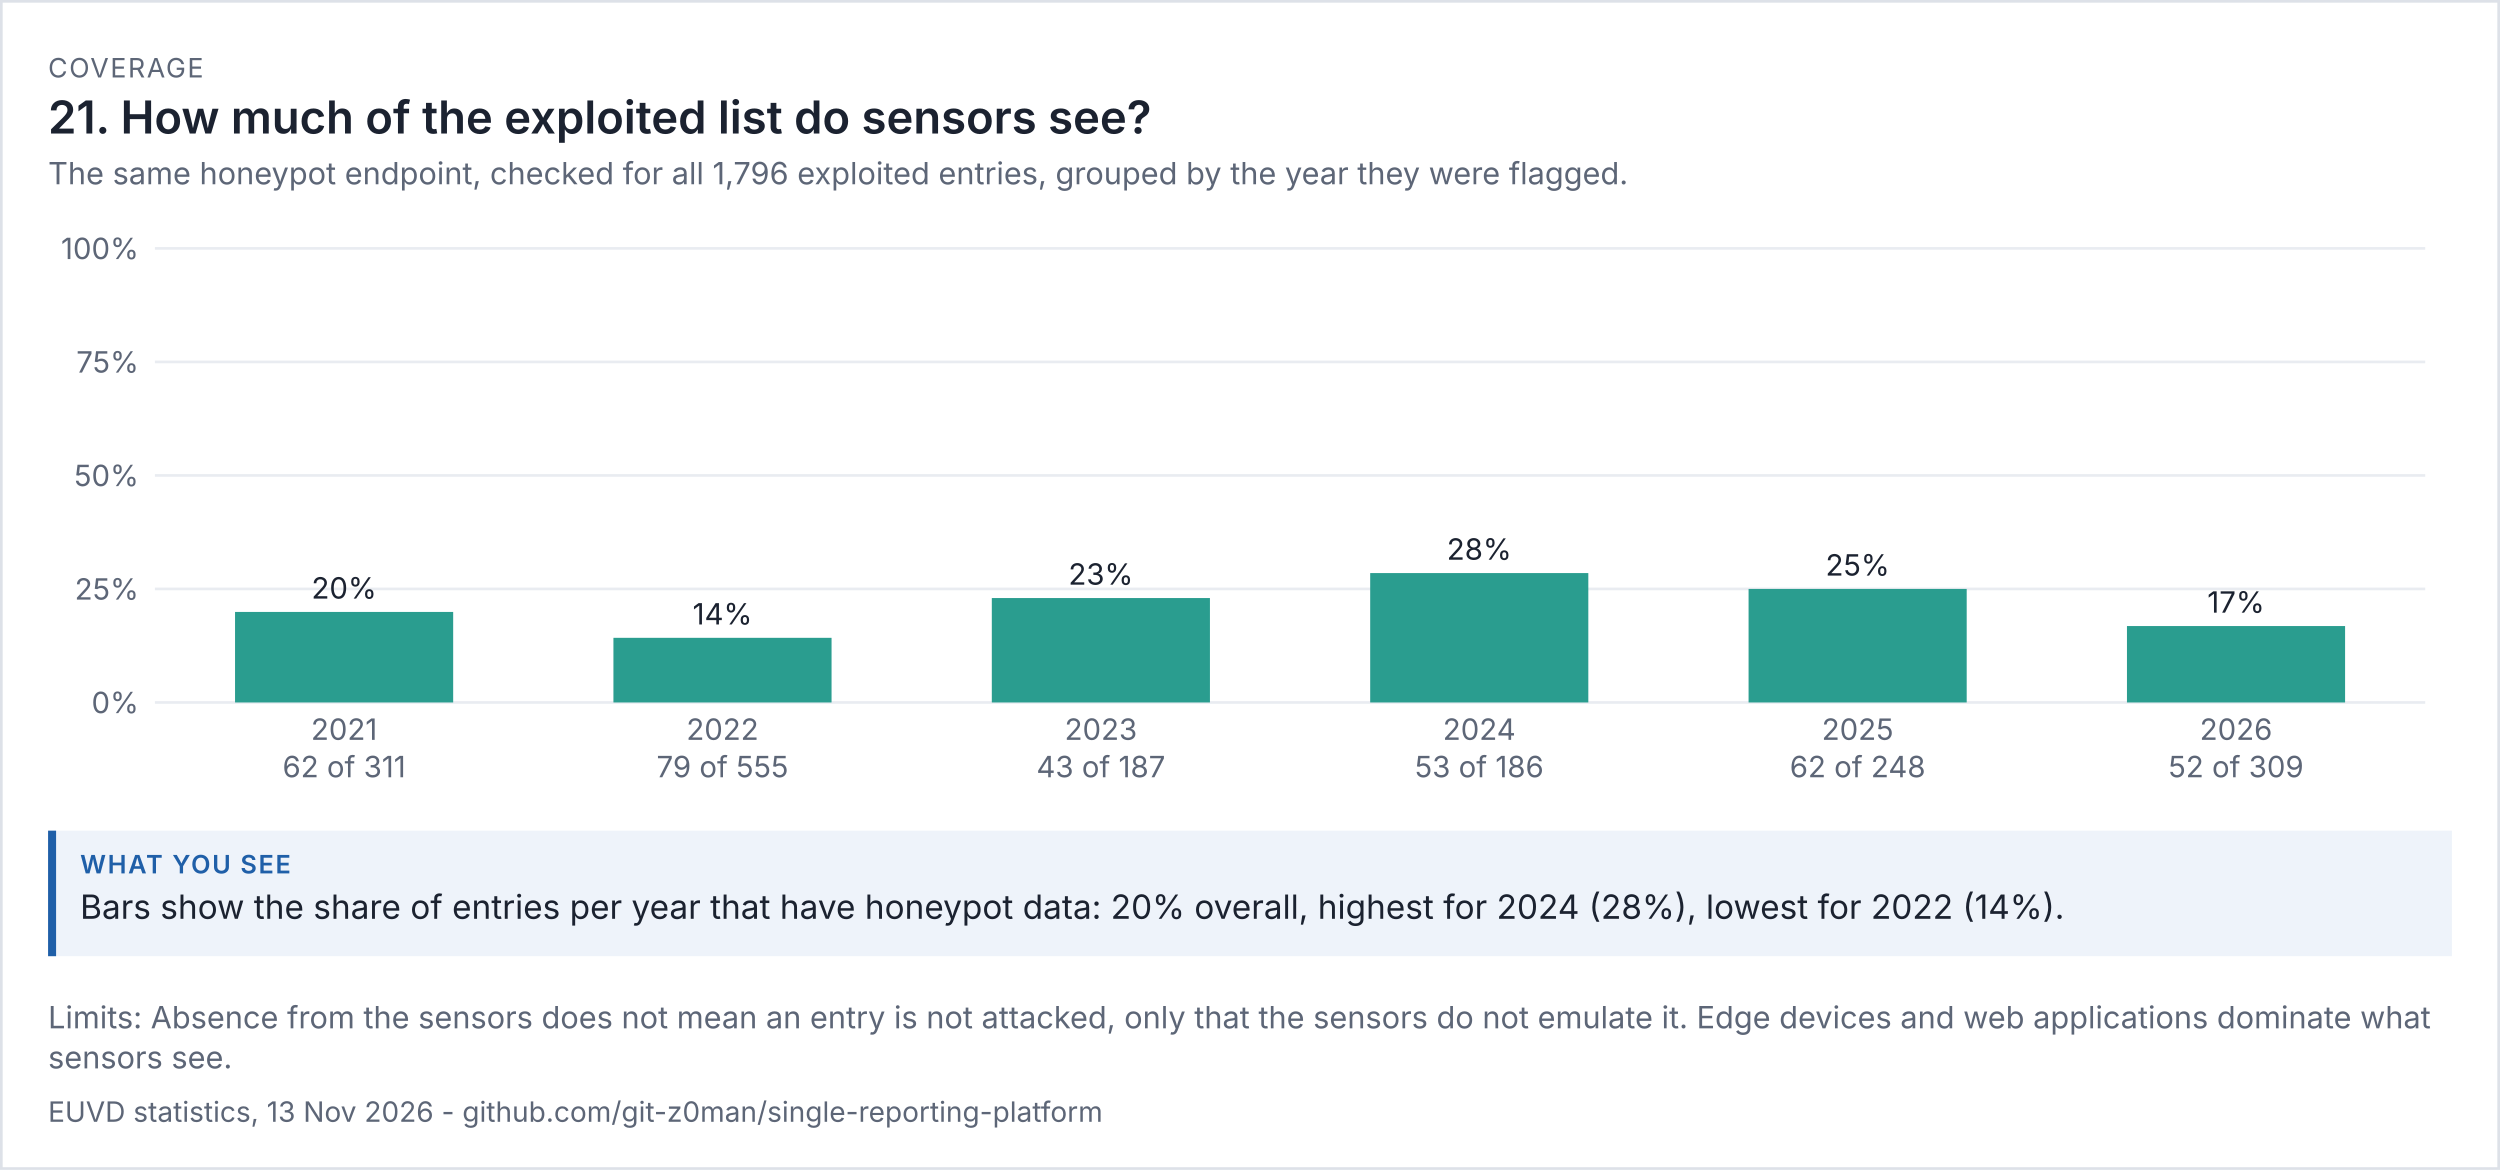
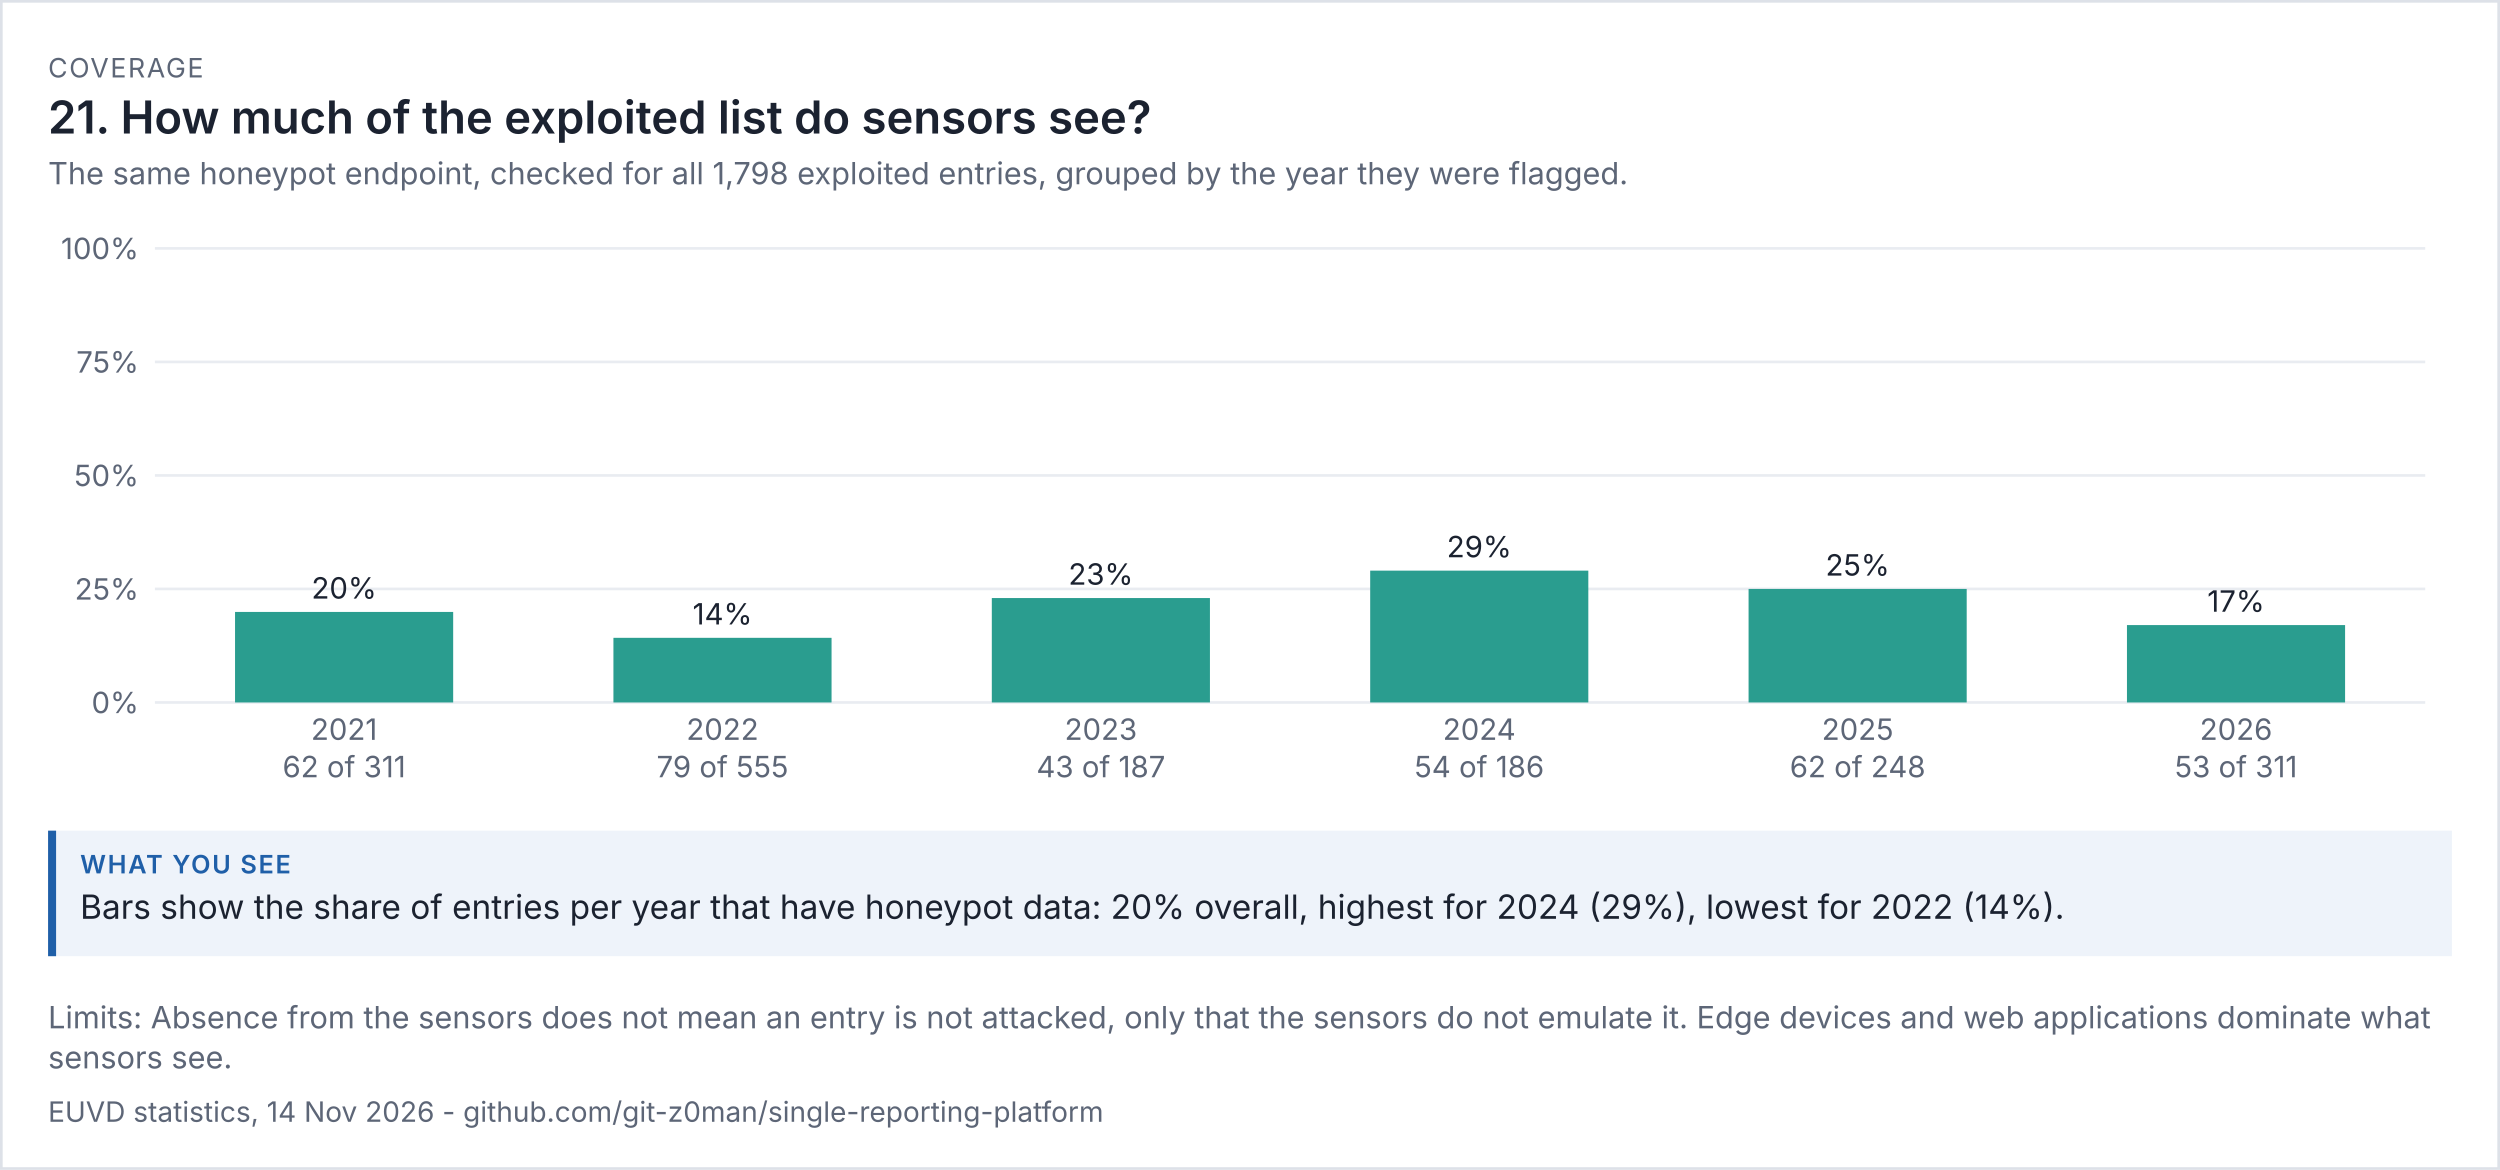
<svg xmlns="http://www.w3.org/2000/svg" viewBox="0 0 936 438" width="936" height="438" font-family="system-ui,-apple-system,'Segoe UI',sans-serif">
  <rect width="100%" height="100%" fill="#ffffff" />
  <rect x="0.5" y="0.5" width="935" height="437" fill="none" stroke="#dde1e8" />
  <text x="18" y="29" font-size="10" letter-spacing="0.6" fill="#5d6677">COVERAGE</text>
  <text x="18" y="50" font-size="17" fill="#1b2230" font-weight="600">21. How much of the exploited list do sensors see?</text>
-   <text x="18" y="69" font-size="11.5" fill="#5d6677">The same honeypot endpoint, checked for all 1,796 exploited entries, grouped by the year they were flagged.</text>
+   <text x="18" y="69" font-size="11.5" fill="#5d6677">The same honeypot endpoint, checked for all 1,798 exploited entries, grouped by the year they were flagged.</text>
  <g transform="translate(18,79) scale(1)" font-size="11">
    <svg viewBox="0 0 900 220" role="img" width="900" height="220">
      <g>
        <line x1="40" x2="890" y1="184" y2="184" stroke="rgb(233, 236, 241)" />
        <text x="34" y="188" text-anchor="end" fill="rgb(93, 102, 119)">0%</text>
        <line x1="40" x2="890" y1="141.5" y2="141.5" stroke="rgb(233, 236, 241)" />
        <text x="34" y="145.5" text-anchor="end" fill="rgb(93, 102, 119)">25%</text>
        <line x1="40" x2="890" y1="99" y2="99" stroke="rgb(233, 236, 241)" />
        <text x="34" y="103" text-anchor="end" fill="rgb(93, 102, 119)">50%</text>
        <line x1="40" x2="890" y1="56.5" y2="56.5" stroke="rgb(233, 236, 241)" />
        <text x="34" y="60.5" text-anchor="end" fill="rgb(93, 102, 119)">75%</text>
        <line x1="40" x2="890" y1="14" y2="14" stroke="rgb(233, 236, 241)" />
        <text x="34" y="18" text-anchor="end" fill="rgb(93, 102, 119)">100%</text>
        <rect x="70" y="150.109" width="81.667" height="33.891" fill="rgb(42, 157, 143)" />
        <text x="110.833" y="145.109" text-anchor="middle" class="t" fill="rgb(27, 34, 48)">20%</text>
        <text x="110.833" y="198" text-anchor="middle" fill="rgb(93, 102, 119)">2021</text>
        <text x="110.833" y="212" text-anchor="middle" fill="rgb(93, 102, 119)">62 of 311</text>
        <rect x="211.667" y="159.802" width="81.667" height="24.198" fill="rgb(42, 157, 143)" />
        <text x="252.5" y="154.802" text-anchor="middle" class="t" fill="rgb(27, 34, 48)">14%</text>
        <text x="252.5" y="198" text-anchor="middle" fill="rgb(93, 102, 119)">2022</text>
        <text x="252.5" y="212" text-anchor="middle" fill="rgb(93, 102, 119)">79 of 555</text>
        <rect x="353.333" y="144.909" width="81.667" height="39.091" fill="rgb(42, 157, 143)" />
        <text x="394.167" y="139.909" text-anchor="middle" class="t" fill="rgb(27, 34, 48)">23%</text>
        <text x="394.167" y="198" text-anchor="middle" fill="rgb(93, 102, 119)">2023</text>
        <text x="394.167" y="212" text-anchor="middle" fill="rgb(93, 102, 119)">43 of 187</text>
-         <rect x="495" y="135.559" width="81.667" height="48.441" fill="rgb(42, 157, 143)" />
-         <text x="535.833" y="130.559" text-anchor="middle" class="t" fill="rgb(27, 34, 48)">28%</text>
+         <rect x="495" y="134.645" width="81.667" height="49.355" fill="rgb(42, 157, 143)" />
+         <text x="535.833" y="129.645" text-anchor="middle" class="t" fill="rgb(27, 34, 48)">29%</text>
        <text x="535.833" y="198" text-anchor="middle" fill="rgb(93, 102, 119)">2024</text>
-         <text x="535.833" y="212" text-anchor="middle" fill="rgb(93, 102, 119)">53 of 186</text>
+         <text x="535.833" y="212" text-anchor="middle" fill="rgb(93, 102, 119)">54 of 186</text>
        <rect x="636.667" y="141.5" width="81.667" height="42.5" fill="rgb(42, 157, 143)" />
        <text x="677.5" y="136.5" text-anchor="middle" class="t" fill="rgb(27, 34, 48)">25%</text>
        <text x="677.5" y="198" text-anchor="middle" fill="rgb(93, 102, 119)">2025</text>
        <text x="677.5" y="212" text-anchor="middle" fill="rgb(93, 102, 119)">62 of 248</text>
-         <rect x="778.333" y="155.392" width="81.667" height="28.608" fill="rgb(42, 157, 143)" />
-         <text x="819.167" y="150.392" text-anchor="middle" class="t" fill="rgb(27, 34, 48)">17%</text>
+         <rect x="778.333" y="155.029" width="81.667" height="28.971" fill="rgb(42, 157, 143)" />
+         <text x="819.167" y="150.029" text-anchor="middle" class="t" fill="rgb(27, 34, 48)">17%</text>
        <text x="819.167" y="198" text-anchor="middle" fill="rgb(93, 102, 119)">2026</text>
-         <text x="819.167" y="212" text-anchor="middle" fill="rgb(93, 102, 119)">52 of 309</text>
+         <text x="819.167" y="212" text-anchor="middle" fill="rgb(93, 102, 119)">53 of 311</text>
      </g>
    </svg>
  </g>
  <rect x="18" y="311" width="900" height="47" fill="#eef3fa" />
  <rect x="18" y="311" width="3" height="47" fill="#1f5fa8" />
  <text x="30" y="327" font-size="9.5" letter-spacing="0.6" font-weight="600" fill="#1f5fa8">WHAT YOU SEE</text>
-   <text x="30" y="344" font-size="12.5" fill="#1b2230">Bars show the share of entries per year that have honeypot data: 20% overall, highest for 2024 (28%), lowest for 2022 (14%).</text>
+   <text x="30" y="344" font-size="12.5" fill="#1b2230">Bars show the share of entries per year that have honeypot data: 20% overall, highest for 2024 (29%), lowest for 2022 (14%).</text>
  <text x="18" y="385" font-size="11.5" fill="#5d6677">Limits: Absence from the sensors does not mean an entry is not attacked, only that the sensors do not emulate it. Edge devices and web applications dominate what</text>
  <text x="18" y="400" font-size="11.5" fill="#5d6677">sensors see.</text>
-   <text x="18" y="420" font-size="10.5" fill="#5d6677">EUVD statistics, 13 Nov 2026 - github.com/git-z0man/single-reporting-platform</text>
+   <text x="18" y="420" font-size="10.5" fill="#5d6677">EUVD statistics, 14 Nov 2026 - github.com/git-z0man/single-reporting-platform</text>
</svg>
